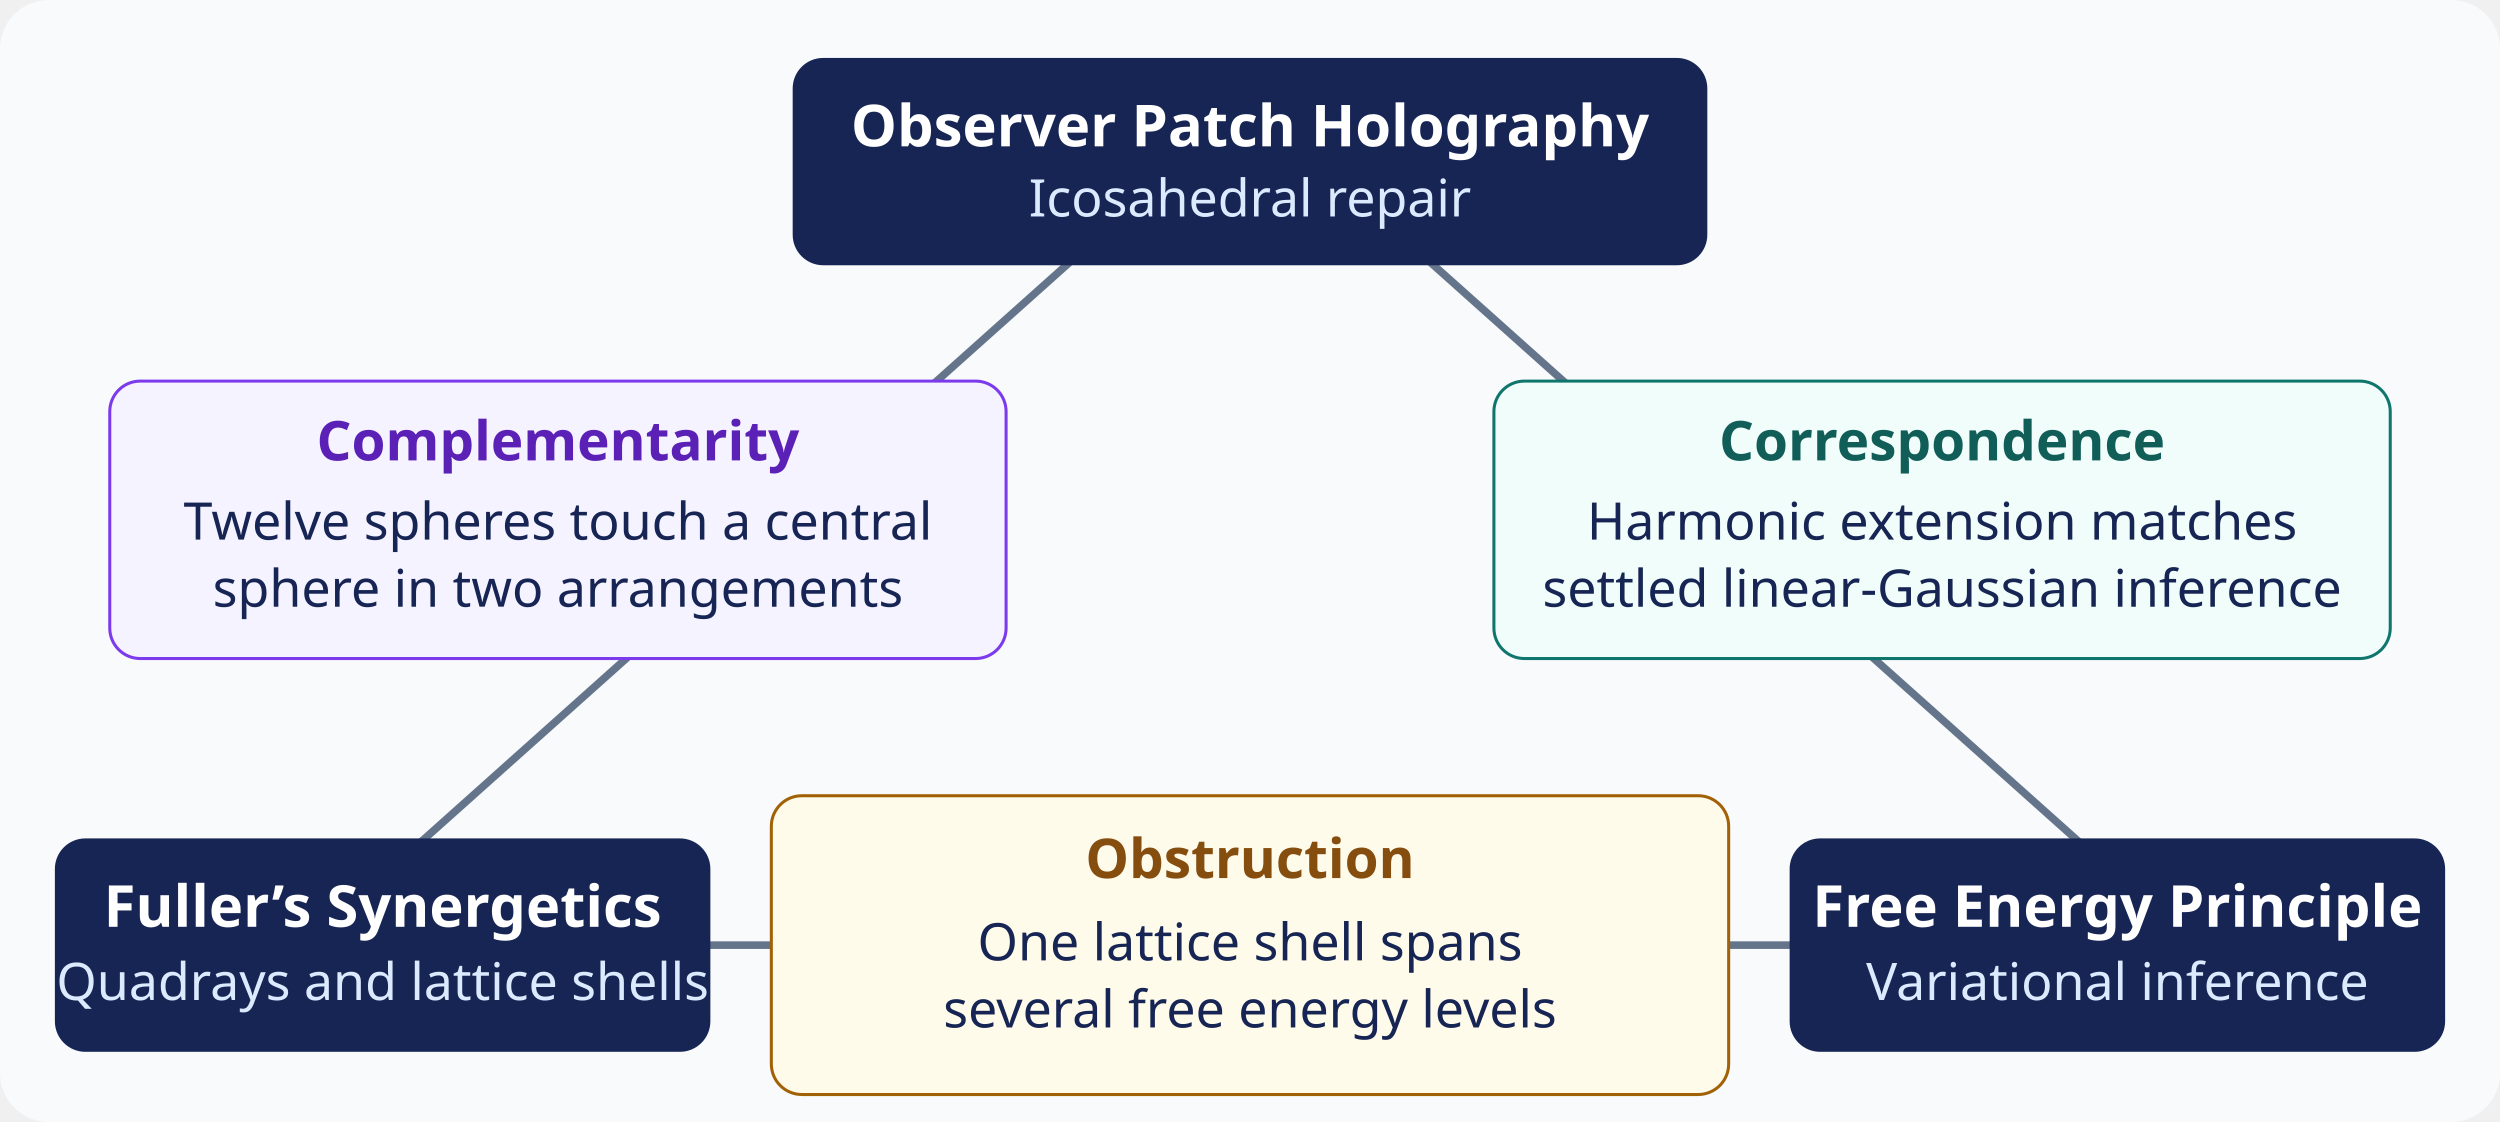
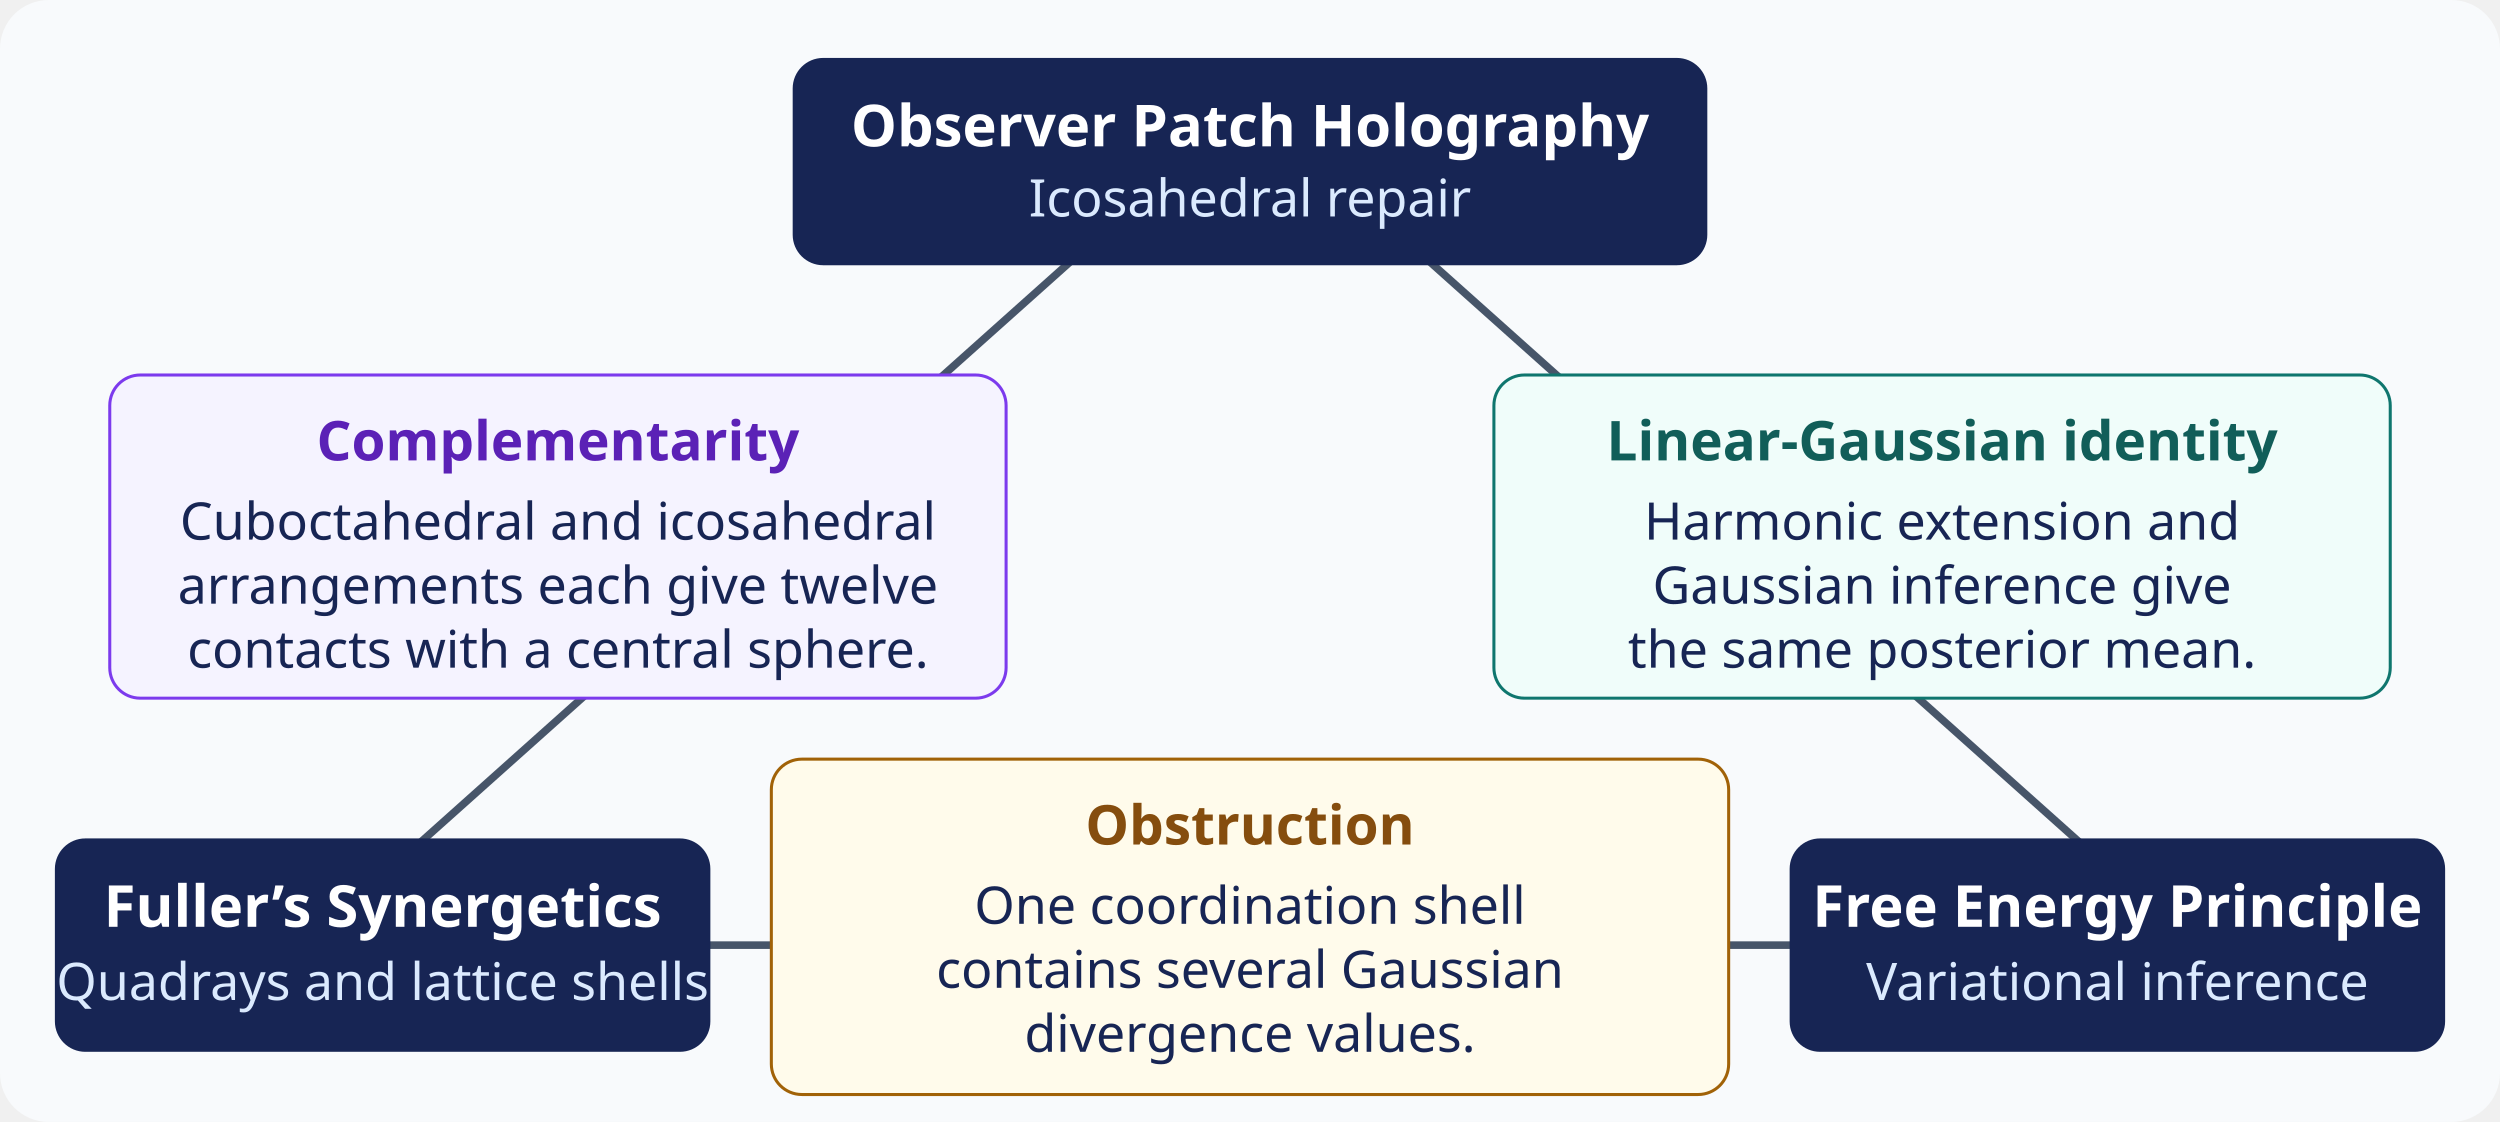
<svg xmlns="http://www.w3.org/2000/svg" viewBox="0 0 820 368" width="820" height="368" role="img" aria-labelledby="overview-title overview-description">
  <rect width="820" height="368" rx="16" fill="#f8fafc" />
-   <g fill="none" stroke="#64748b" stroke-width="2.5">
+   <g fill="none" stroke="#475569" stroke-width="2.5">
    <path d="M352 85 136 278M468 85l216 193M232 310h357" />
  </g>
  <g font-family="system-ui, sans-serif" text-anchor="middle">
    <g fill="#172554">
      <rect x="260" y="19" width="300" height="68" rx="10" />
      <rect x="18" y="275" width="215" height="70" rx="10" />
      <rect x="587" y="275" width="215" height="70" rx="10" />
    </g>
    <g fill="#ffffff" font-size="19" font-weight="700">
      <text x="410" y="48">Observer Patch Holography</text>
      <text x="125.5" y="304">Fuller’s Synergetics</text>
      <text x="694.5" y="304">Free Energy Principle</text>
    </g>
    <g fill="#dbeafe" font-size="17">
      <text x="410" y="71">Icosahedral repair</text>
      <text x="125.5" y="328">Quadrays and lattice shells</text>
      <text x="694.5" y="328">Variational inference</text>
    </g>
-     <rect x="36" y="125" width="294" height="91" rx="10" fill="#f5f3ff" stroke="#7c3aed" />
-     <rect x="490" y="125" width="294" height="91" rx="10" fill="#f0fdfa" stroke="#0f766e" />
-     <rect x="253" y="261" width="314" height="98" rx="10" fill="#fffbeb" stroke="#a16207" />
+     <rect x="36" y="123" width="294" height="106" rx="10" fill="#f5f3ff" stroke="#7c3aed" />
+     <rect x="490" y="123" width="294" height="106" rx="10" fill="#f0fdfa" stroke="#0f766e" />
+     <rect x="253" y="249" width="314" height="110" rx="10" fill="#fffbeb" stroke="#a16207" />
    <g font-size="18" font-weight="700">
      <text x="183" y="151" fill="#5b21b6">Complementarity</text>
-       <text x="637" y="151" fill="#115e59">Correspondence</text>
-       <text x="410" y="288" fill="#854d0e">Obstruction</text>
+       <text x="637" y="151" fill="#115e59">Linear-Gaussian identity</text>
+       <text x="410" y="277" fill="#854d0e">Obstruction</text>
    </g>
    <g fill="#172554" font-size="17">
-       <text x="183" y="177">Twelve spheres touch a central</text>
-       <text x="183" y="199">sphere in two arrangements</text>
-       <text x="637" y="177">Harmonic extension matches</text>
-       <text x="637" y="199">settled linear-Gaussian inference</text>
-       <text x="410" y="315">One lattice shell spans</text>
-       <text x="410" y="337">several free energy levels</text>
+       <text x="183" y="177">Cuboctahedral and icosahedral</text>
+       <text x="183" y="198">arrangements each give twelve</text>
+       <text x="183" y="219">contacts with a central sphere.</text>
+       <text x="637" y="177">Harmonic extension and</text>
+       <text x="637" y="198">Gaussian inference give</text>
+       <text x="637" y="219">the same posterior mean.</text>
+       <text x="410" y="303">One coordination shell</text>
+       <text x="410" y="324">contains several Gaussian</text>
+       <text x="410" y="345">divergence values.</text>
    </g>
  </g>
</svg>
